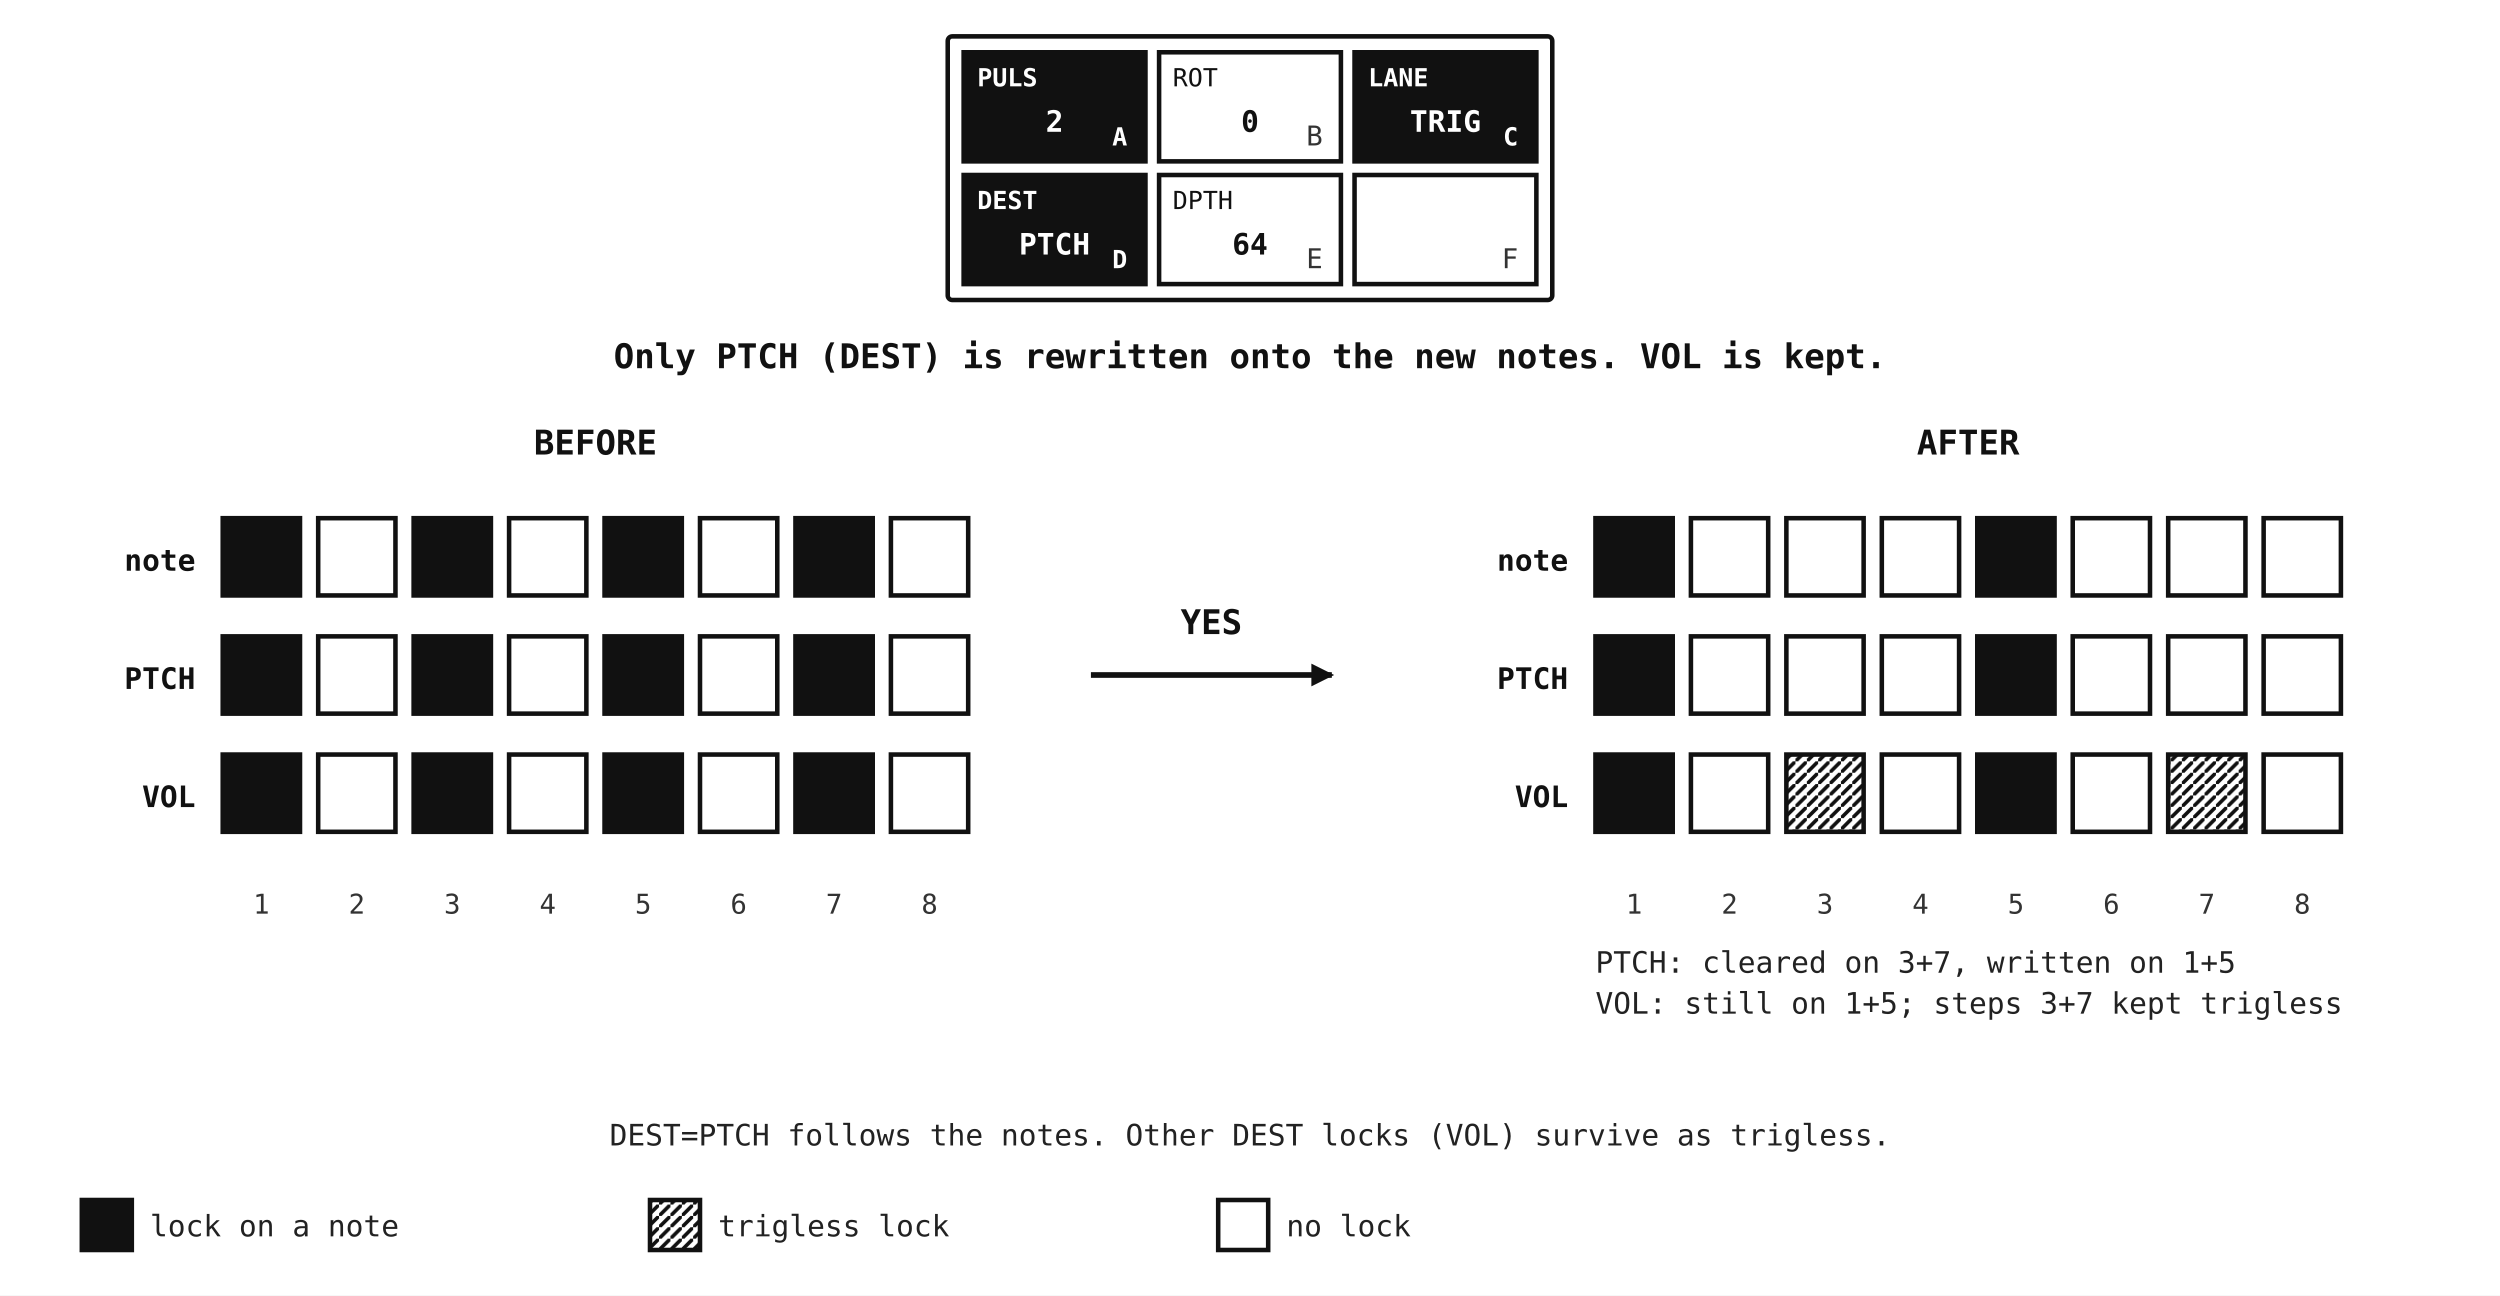
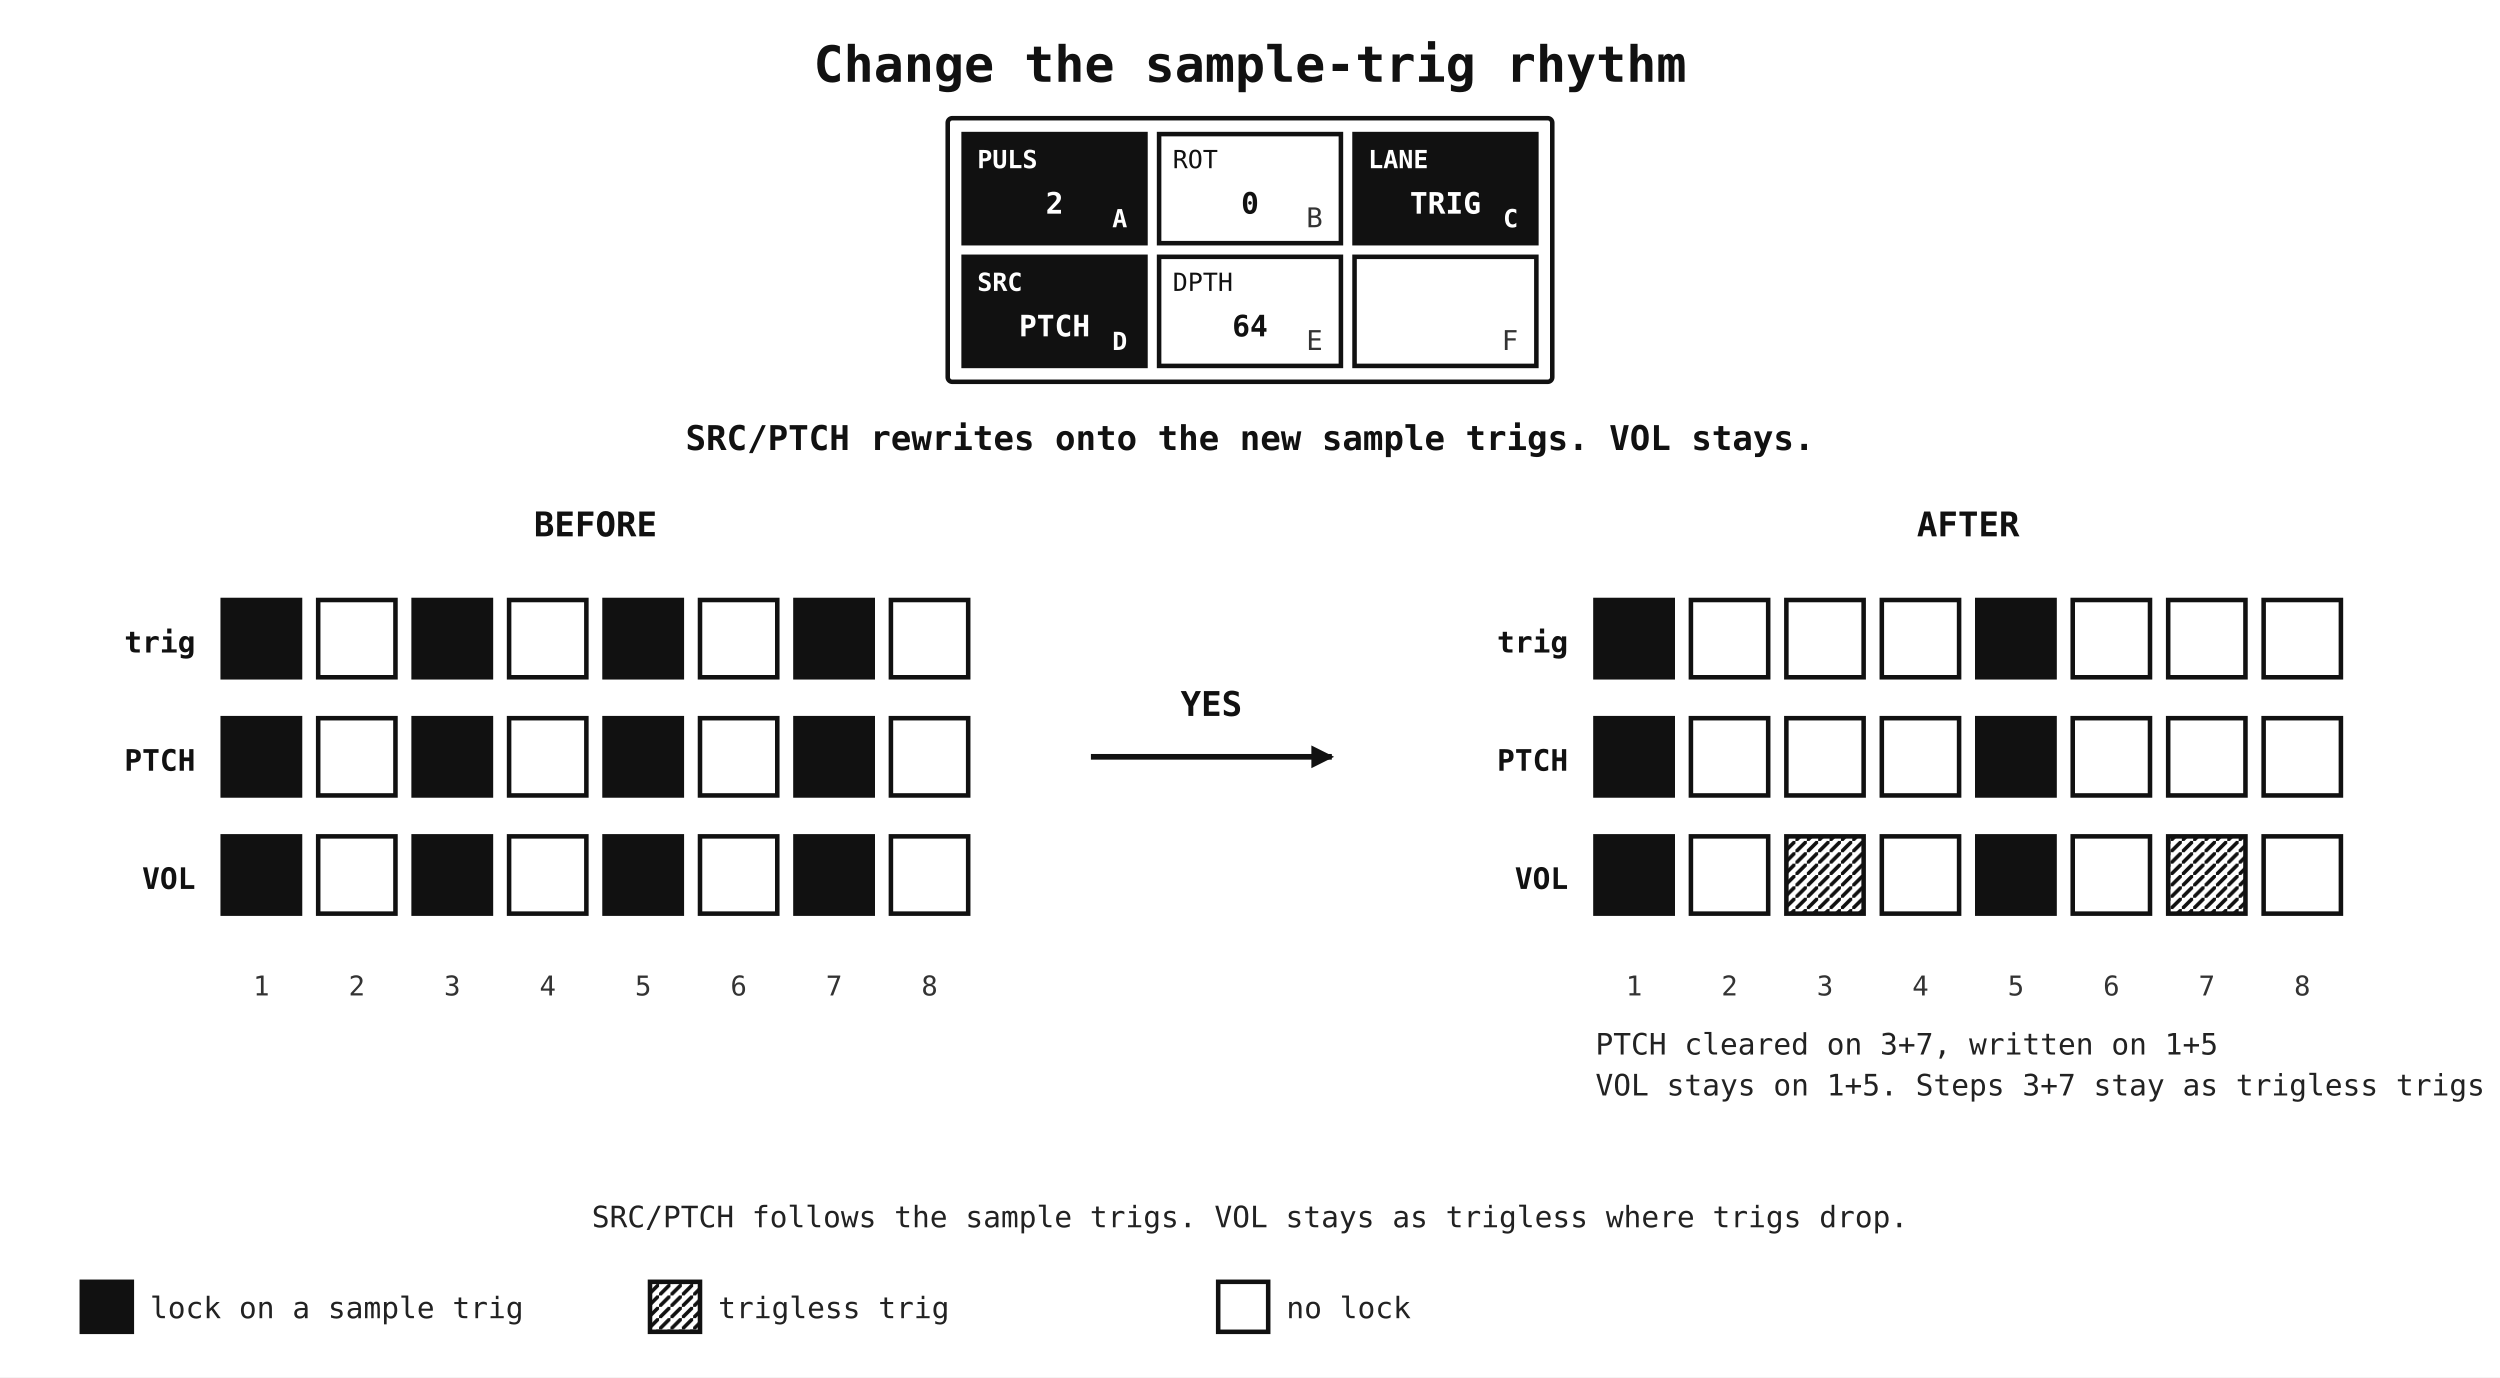
- <svg xmlns="http://www.w3.org/2000/svg" viewBox="0 0 1100 570" width="1100" height="570" role="img">
-   <rect width="1100" height="570" fill="#fff" />
+ <svg xmlns="http://www.w3.org/2000/svg" viewBox="0 0 1100 606" width="1100" height="606" role="img">
+   <rect width="1100" height="606" fill="#fff" />
  <defs>
    <pattern id="hatch" patternUnits="userSpaceOnUse" width="5" height="5">
      <path d="M0 5 L5 0" stroke="#111" stroke-width="1.6" />
    </pattern>
    <marker id="a" markerUnits="userSpaceOnUse" viewBox="0 0 10 10" refX="9" refY="5" markerWidth="10" markerHeight="10" orient="auto">
      <path d="M0 0 L10 5 L0 10 Z" fill="#111" />
    </marker>
  </defs>
  <style>
+     .title { font: 22px ui-monospace, Menlo, Consolas, monospace; fill:#111; font-weight:700; }
    .t { font: 15px ui-monospace, Menlo, Consolas, monospace; fill:#111; font-weight:700; }
    .t-sm { font: 13px ui-monospace, Menlo, Consolas, monospace; fill:#222; }
    .t-xs { font: 12px ui-monospace, Menlo, Consolas, monospace; fill:#333; }
    .lab { font: 13px ui-monospace, Menlo, Consolas, monospace; fill:#111; font-weight:700; }
    .kn { font: 11px ui-monospace, Menlo, Consolas, monospace; fill:#111; }
    .kn-inv { font: 11px ui-monospace, Menlo, Consolas, monospace; fill:#fff; font-weight:700; }
    .kn-val { font: 13px ui-monospace, Menlo, Consolas, monospace; fill:#111; font-weight:700; }
    .kn-val-inv { font: 13px ui-monospace, Menlo, Consolas, monospace; fill:#fff; font-weight:700; }
    .arr { fill:none; stroke:#111; stroke-width:2.5; marker-end:url(#a); }
    .panel { fill:#fff; stroke:#111; stroke-width:2; }
  </style>
-   <rect class="panel" x="417" y="16" width="266" height="116" rx="2" />
-   <rect x="424" y="23" width="80" height="48" fill="#111" stroke="#111" stroke-width="2" />
-   <text class="kn-inv" x="430" y="38">PULS</text>
-   <text class="kn-val-inv" x="464.0" y="58" text-anchor="middle">2</text>
-   <text class="kn-inv" x="496" y="64" text-anchor="end">A</text>
-   <rect x="510" y="23" width="80" height="48" fill="#fff" stroke="#111" stroke-width="2" />
-   <text class="kn" x="516" y="38">ROT</text>
-   <text class="kn-val" x="550.0" y="58" text-anchor="middle">0</text>
-   <text class="t-xs" x="582" y="64" text-anchor="end">B</text>
-   <rect x="596" y="23" width="80" height="48" fill="#111" stroke="#111" stroke-width="2" />
-   <text class="kn-inv" x="602" y="38">LANE</text>
-   <text class="kn-val-inv" x="636.0" y="58" text-anchor="middle">TRIG</text>
-   <text class="kn-inv" x="668" y="64" text-anchor="end">C</text>
-   <rect x="424" y="77" width="80" height="48" fill="#111" stroke="#111" stroke-width="2" />
-   <text class="kn-inv" x="430" y="92">DEST</text>
-   <text class="kn-val-inv" x="464.0" y="112" text-anchor="middle">PTCH</text>
-   <text class="kn-inv" x="496" y="118" text-anchor="end">D</text>
-   <rect x="510" y="77" width="80" height="48" fill="#fff" stroke="#111" stroke-width="2" />
-   <text class="kn" x="516" y="92">DPTH</text>
-   <text class="kn-val" x="550.0" y="112" text-anchor="middle">64</text>
-   <text class="t-xs" x="582" y="118" text-anchor="end">E</text>
-   <rect x="596" y="77" width="80" height="48" fill="#fff" stroke="#111" stroke-width="2" />
-   <text class="t-xs" x="668" y="118" text-anchor="end">F</text>
-   <text class="t" x="550.0" y="162" text-anchor="middle">Only PTCH (DEST) is rewritten onto the new notes. VOL is kept.</text>
-   <text class="t" x="262.0" y="200" text-anchor="middle">BEFORE</text>
-   <text class="lab" x="86" y="251.12" text-anchor="end">note</text>
-   <rect x="98" y="228" width="34" height="34" fill="#111" stroke="#111" stroke-width="2" />
-   <rect x="140" y="228" width="34" height="34" fill="#fff" stroke="#111" stroke-width="2" />
-   <rect x="182" y="228" width="34" height="34" fill="#111" stroke="#111" stroke-width="2" />
-   <rect x="224" y="228" width="34" height="34" fill="#fff" stroke="#111" stroke-width="2" />
-   <rect x="266" y="228" width="34" height="34" fill="#111" stroke="#111" stroke-width="2" />
-   <rect x="308" y="228" width="34" height="34" fill="#fff" stroke="#111" stroke-width="2" />
-   <rect x="350" y="228" width="34" height="34" fill="#111" stroke="#111" stroke-width="2" />
-   <rect x="392" y="228" width="34" height="34" fill="#fff" stroke="#111" stroke-width="2" />
-   <text class="lab" x="86" y="303.12" text-anchor="end">PTCH</text>
-   <rect x="98" y="280" width="34" height="34" fill="#111" stroke="#111" stroke-width="2" />
-   <rect x="140" y="280" width="34" height="34" fill="#fff" stroke="#111" stroke-width="2" />
-   <rect x="182" y="280" width="34" height="34" fill="#111" stroke="#111" stroke-width="2" />
-   <rect x="224" y="280" width="34" height="34" fill="#fff" stroke="#111" stroke-width="2" />
-   <rect x="266" y="280" width="34" height="34" fill="#111" stroke="#111" stroke-width="2" />
-   <rect x="308" y="280" width="34" height="34" fill="#fff" stroke="#111" stroke-width="2" />
-   <rect x="350" y="280" width="34" height="34" fill="#111" stroke="#111" stroke-width="2" />
-   <rect x="392" y="280" width="34" height="34" fill="#fff" stroke="#111" stroke-width="2" />
-   <text class="lab" x="86" y="355.12" text-anchor="end">VOL</text>
-   <rect x="98" y="332" width="34" height="34" fill="#111" stroke="#111" stroke-width="2" />
-   <rect x="140" y="332" width="34" height="34" fill="#fff" stroke="#111" stroke-width="2" />
-   <rect x="182" y="332" width="34" height="34" fill="#111" stroke="#111" stroke-width="2" />
-   <rect x="224" y="332" width="34" height="34" fill="#fff" stroke="#111" stroke-width="2" />
-   <rect x="266" y="332" width="34" height="34" fill="#111" stroke="#111" stroke-width="2" />
-   <rect x="308" y="332" width="34" height="34" fill="#fff" stroke="#111" stroke-width="2" />
-   <rect x="350" y="332" width="34" height="34" fill="#111" stroke="#111" stroke-width="2" />
-   <rect x="392" y="332" width="34" height="34" fill="#fff" stroke="#111" stroke-width="2" />
-   <text class="t-xs" x="115.0" y="402" text-anchor="middle">1</text>
-   <text class="t-xs" x="157.0" y="402" text-anchor="middle">2</text>
-   <text class="t-xs" x="199.0" y="402" text-anchor="middle">3</text>
-   <text class="t-xs" x="241.0" y="402" text-anchor="middle">4</text>
-   <text class="t-xs" x="283.0" y="402" text-anchor="middle">5</text>
-   <text class="t-xs" x="325.0" y="402" text-anchor="middle">6</text>
-   <text class="t-xs" x="367.0" y="402" text-anchor="middle">7</text>
-   <text class="t-xs" x="409.0" y="402" text-anchor="middle">8</text>
-   <text class="t" x="866.0" y="200" text-anchor="middle">AFTER</text>
-   <text class="lab" x="690" y="251.12" text-anchor="end">note</text>
-   <rect x="702" y="228" width="34" height="34" fill="#111" stroke="#111" stroke-width="2" />
-   <rect x="744" y="228" width="34" height="34" fill="#fff" stroke="#111" stroke-width="2" />
-   <rect x="786" y="228" width="34" height="34" fill="#fff" stroke="#111" stroke-width="2" />
-   <rect x="828" y="228" width="34" height="34" fill="#fff" stroke="#111" stroke-width="2" />
-   <rect x="870" y="228" width="34" height="34" fill="#111" stroke="#111" stroke-width="2" />
-   <rect x="912" y="228" width="34" height="34" fill="#fff" stroke="#111" stroke-width="2" />
-   <rect x="954" y="228" width="34" height="34" fill="#fff" stroke="#111" stroke-width="2" />
-   <rect x="996" y="228" width="34" height="34" fill="#fff" stroke="#111" stroke-width="2" />
-   <text class="lab" x="690" y="303.12" text-anchor="end">PTCH</text>
-   <rect x="702" y="280" width="34" height="34" fill="#111" stroke="#111" stroke-width="2" />
-   <rect x="744" y="280" width="34" height="34" fill="#fff" stroke="#111" stroke-width="2" />
-   <rect x="786" y="280" width="34" height="34" fill="#fff" stroke="#111" stroke-width="2" />
-   <rect x="828" y="280" width="34" height="34" fill="#fff" stroke="#111" stroke-width="2" />
-   <rect x="870" y="280" width="34" height="34" fill="#111" stroke="#111" stroke-width="2" />
-   <rect x="912" y="280" width="34" height="34" fill="#fff" stroke="#111" stroke-width="2" />
-   <rect x="954" y="280" width="34" height="34" fill="#fff" stroke="#111" stroke-width="2" />
-   <rect x="996" y="280" width="34" height="34" fill="#fff" stroke="#111" stroke-width="2" />
-   <text class="lab" x="690" y="355.12" text-anchor="end">VOL</text>
-   <rect x="702" y="332" width="34" height="34" fill="#111" stroke="#111" stroke-width="2" />
-   <rect x="744" y="332" width="34" height="34" fill="#fff" stroke="#111" stroke-width="2" />
-   <rect x="786" y="332" width="34" height="34" fill="url(#hatch)" stroke="#111" stroke-width="2" />
-   <rect x="828" y="332" width="34" height="34" fill="#fff" stroke="#111" stroke-width="2" />
-   <rect x="870" y="332" width="34" height="34" fill="#111" stroke="#111" stroke-width="2" />
-   <rect x="912" y="332" width="34" height="34" fill="#fff" stroke="#111" stroke-width="2" />
-   <rect x="954" y="332" width="34" height="34" fill="url(#hatch)" stroke="#111" stroke-width="2" />
-   <rect x="996" y="332" width="34" height="34" fill="#fff" stroke="#111" stroke-width="2" />
-   <text class="t-xs" x="719.0" y="402" text-anchor="middle">1</text>
-   <text class="t-xs" x="761.0" y="402" text-anchor="middle">2</text>
-   <text class="t-xs" x="803.0" y="402" text-anchor="middle">3</text>
-   <text class="t-xs" x="845.0" y="402" text-anchor="middle">4</text>
-   <text class="t-xs" x="887.0" y="402" text-anchor="middle">5</text>
-   <text class="t-xs" x="929.0" y="402" text-anchor="middle">6</text>
-   <text class="t-xs" x="971.0" y="402" text-anchor="middle">7</text>
-   <text class="t-xs" x="1013.0" y="402" text-anchor="middle">8</text>
-   <text class="t" x="533.0" y="279.0" text-anchor="middle">YES</text>
-   <line class="arr" x1="480" y1="297.0" x2="586" y2="297.0" />
-   <text class="t-sm" x="702" y="428">PTCH: cleared on 3+7, written on 1+5</text>
-   <text class="t-sm" x="702" y="446">VOL: still on 1+5; steps 3+7 kept trigless</text>
-   <text class="t-sm" x="550.0" y="504" text-anchor="middle">DEST=PTCH follows the notes. Other DEST locks (VOL) survive as trigless.</text>
-   <rect x="36" y="528" width="22" height="22" fill="#111" stroke="#111" stroke-width="2" />
-   <text class="t-sm" x="66" y="544">lock on a note</text>
-   <rect x="286" y="528" width="22" height="22" fill="url(#hatch)" stroke="#111" stroke-width="2" />
-   <text class="t-sm" x="316" y="544">trigless lock</text>
-   <rect x="536" y="528" width="22" height="22" fill="#fff" stroke="#111" stroke-width="2" />
-   <text class="t-sm" x="566" y="544">no lock</text>
+   <text class="title" x="550.0" y="36" text-anchor="middle">Change the sample-trig rhythm</text>
+   <rect class="panel" x="417" y="52" width="266" height="116" rx="2" />
+   <rect x="424" y="59" width="80" height="48" fill="#111" stroke="#111" stroke-width="2" />
+   <text class="kn-inv" x="430" y="74">PULS</text>
+   <text class="kn-val-inv" x="464.0" y="94" text-anchor="middle">2</text>
+   <text class="kn-inv" x="496" y="100" text-anchor="end">A</text>
+   <rect x="510" y="59" width="80" height="48" fill="#fff" stroke="#111" stroke-width="2" />
+   <text class="kn" x="516" y="74">ROT</text>
+   <text class="kn-val" x="550.0" y="94" text-anchor="middle">0</text>
+   <text class="t-xs" x="582" y="100" text-anchor="end">B</text>
+   <rect x="596" y="59" width="80" height="48" fill="#111" stroke="#111" stroke-width="2" />
+   <text class="kn-inv" x="602" y="74">LANE</text>
+   <text class="kn-val-inv" x="636.0" y="94" text-anchor="middle">TRIG</text>
+   <text class="kn-inv" x="668" y="100" text-anchor="end">C</text>
+   <rect x="424" y="113" width="80" height="48" fill="#111" stroke="#111" stroke-width="2" />
+   <text class="kn-inv" x="430" y="128">SRC</text>
+   <text class="kn-val-inv" x="464.0" y="148" text-anchor="middle">PTCH</text>
+   <text class="kn-inv" x="496" y="154" text-anchor="end">D</text>
+   <rect x="510" y="113" width="80" height="48" fill="#fff" stroke="#111" stroke-width="2" />
+   <text class="kn" x="516" y="128">DPTH</text>
+   <text class="kn-val" x="550.0" y="148" text-anchor="middle">64</text>
+   <text class="t-xs" x="582" y="154" text-anchor="end">E</text>
+   <rect x="596" y="113" width="80" height="48" fill="#fff" stroke="#111" stroke-width="2" />
+   <text class="t-xs" x="668" y="154" text-anchor="end">F</text>
+   <text class="t" x="550.0" y="198" text-anchor="middle">SRC/PTCH rewrites onto the new sample trigs. VOL stays.</text>
+   <text class="t" x="262.0" y="236" text-anchor="middle">BEFORE</text>
+   <text class="lab" x="86" y="287.12" text-anchor="end">trig</text>
+   <rect x="98" y="264" width="34" height="34" fill="#111" stroke="#111" stroke-width="2" />
+   <rect x="140" y="264" width="34" height="34" fill="#fff" stroke="#111" stroke-width="2" />
+   <rect x="182" y="264" width="34" height="34" fill="#111" stroke="#111" stroke-width="2" />
+   <rect x="224" y="264" width="34" height="34" fill="#fff" stroke="#111" stroke-width="2" />
+   <rect x="266" y="264" width="34" height="34" fill="#111" stroke="#111" stroke-width="2" />
+   <rect x="308" y="264" width="34" height="34" fill="#fff" stroke="#111" stroke-width="2" />
+   <rect x="350" y="264" width="34" height="34" fill="#111" stroke="#111" stroke-width="2" />
+   <rect x="392" y="264" width="34" height="34" fill="#fff" stroke="#111" stroke-width="2" />
+   <text class="lab" x="86" y="339.12" text-anchor="end">PTCH</text>
+   <rect x="98" y="316" width="34" height="34" fill="#111" stroke="#111" stroke-width="2" />
+   <rect x="140" y="316" width="34" height="34" fill="#fff" stroke="#111" stroke-width="2" />
+   <rect x="182" y="316" width="34" height="34" fill="#111" stroke="#111" stroke-width="2" />
+   <rect x="224" y="316" width="34" height="34" fill="#fff" stroke="#111" stroke-width="2" />
+   <rect x="266" y="316" width="34" height="34" fill="#111" stroke="#111" stroke-width="2" />
+   <rect x="308" y="316" width="34" height="34" fill="#fff" stroke="#111" stroke-width="2" />
+   <rect x="350" y="316" width="34" height="34" fill="#111" stroke="#111" stroke-width="2" />
+   <rect x="392" y="316" width="34" height="34" fill="#fff" stroke="#111" stroke-width="2" />
+   <text class="lab" x="86" y="391.12" text-anchor="end">VOL</text>
+   <rect x="98" y="368" width="34" height="34" fill="#111" stroke="#111" stroke-width="2" />
+   <rect x="140" y="368" width="34" height="34" fill="#fff" stroke="#111" stroke-width="2" />
+   <rect x="182" y="368" width="34" height="34" fill="#111" stroke="#111" stroke-width="2" />
+   <rect x="224" y="368" width="34" height="34" fill="#fff" stroke="#111" stroke-width="2" />
+   <rect x="266" y="368" width="34" height="34" fill="#111" stroke="#111" stroke-width="2" />
+   <rect x="308" y="368" width="34" height="34" fill="#fff" stroke="#111" stroke-width="2" />
+   <rect x="350" y="368" width="34" height="34" fill="#111" stroke="#111" stroke-width="2" />
+   <rect x="392" y="368" width="34" height="34" fill="#fff" stroke="#111" stroke-width="2" />
+   <text class="t-xs" x="115.0" y="438" text-anchor="middle">1</text>
+   <text class="t-xs" x="157.0" y="438" text-anchor="middle">2</text>
+   <text class="t-xs" x="199.0" y="438" text-anchor="middle">3</text>
+   <text class="t-xs" x="241.0" y="438" text-anchor="middle">4</text>
+   <text class="t-xs" x="283.0" y="438" text-anchor="middle">5</text>
+   <text class="t-xs" x="325.0" y="438" text-anchor="middle">6</text>
+   <text class="t-xs" x="367.0" y="438" text-anchor="middle">7</text>
+   <text class="t-xs" x="409.0" y="438" text-anchor="middle">8</text>
+   <text class="t" x="866.0" y="236" text-anchor="middle">AFTER</text>
+   <text class="lab" x="690" y="287.12" text-anchor="end">trig</text>
+   <rect x="702" y="264" width="34" height="34" fill="#111" stroke="#111" stroke-width="2" />
+   <rect x="744" y="264" width="34" height="34" fill="#fff" stroke="#111" stroke-width="2" />
+   <rect x="786" y="264" width="34" height="34" fill="#fff" stroke="#111" stroke-width="2" />
+   <rect x="828" y="264" width="34" height="34" fill="#fff" stroke="#111" stroke-width="2" />
+   <rect x="870" y="264" width="34" height="34" fill="#111" stroke="#111" stroke-width="2" />
+   <rect x="912" y="264" width="34" height="34" fill="#fff" stroke="#111" stroke-width="2" />
+   <rect x="954" y="264" width="34" height="34" fill="#fff" stroke="#111" stroke-width="2" />
+   <rect x="996" y="264" width="34" height="34" fill="#fff" stroke="#111" stroke-width="2" />
+   <text class="lab" x="690" y="339.12" text-anchor="end">PTCH</text>
+   <rect x="702" y="316" width="34" height="34" fill="#111" stroke="#111" stroke-width="2" />
+   <rect x="744" y="316" width="34" height="34" fill="#fff" stroke="#111" stroke-width="2" />
+   <rect x="786" y="316" width="34" height="34" fill="#fff" stroke="#111" stroke-width="2" />
+   <rect x="828" y="316" width="34" height="34" fill="#fff" stroke="#111" stroke-width="2" />
+   <rect x="870" y="316" width="34" height="34" fill="#111" stroke="#111" stroke-width="2" />
+   <rect x="912" y="316" width="34" height="34" fill="#fff" stroke="#111" stroke-width="2" />
+   <rect x="954" y="316" width="34" height="34" fill="#fff" stroke="#111" stroke-width="2" />
+   <rect x="996" y="316" width="34" height="34" fill="#fff" stroke="#111" stroke-width="2" />
+   <text class="lab" x="690" y="391.12" text-anchor="end">VOL</text>
+   <rect x="702" y="368" width="34" height="34" fill="#111" stroke="#111" stroke-width="2" />
+   <rect x="744" y="368" width="34" height="34" fill="#fff" stroke="#111" stroke-width="2" />
+   <rect x="786" y="368" width="34" height="34" fill="url(#hatch)" stroke="#111" stroke-width="2" />
+   <rect x="828" y="368" width="34" height="34" fill="#fff" stroke="#111" stroke-width="2" />
+   <rect x="870" y="368" width="34" height="34" fill="#111" stroke="#111" stroke-width="2" />
+   <rect x="912" y="368" width="34" height="34" fill="#fff" stroke="#111" stroke-width="2" />
+   <rect x="954" y="368" width="34" height="34" fill="url(#hatch)" stroke="#111" stroke-width="2" />
+   <rect x="996" y="368" width="34" height="34" fill="#fff" stroke="#111" stroke-width="2" />
+   <text class="t-xs" x="719.0" y="438" text-anchor="middle">1</text>
+   <text class="t-xs" x="761.0" y="438" text-anchor="middle">2</text>
+   <text class="t-xs" x="803.0" y="438" text-anchor="middle">3</text>
+   <text class="t-xs" x="845.0" y="438" text-anchor="middle">4</text>
+   <text class="t-xs" x="887.0" y="438" text-anchor="middle">5</text>
+   <text class="t-xs" x="929.0" y="438" text-anchor="middle">6</text>
+   <text class="t-xs" x="971.0" y="438" text-anchor="middle">7</text>
+   <text class="t-xs" x="1013.0" y="438" text-anchor="middle">8</text>
+   <text class="t" x="533.0" y="315.0" text-anchor="middle">YES</text>
+   <line class="arr" x1="480" y1="333.0" x2="586" y2="333.0" />
+   <text class="t-sm" x="702" y="464">PTCH cleared on 3+7, written on 1+5</text>
+   <text class="t-sm" x="702" y="482">VOL stays on 1+5. Steps 3+7 stay as trigless trigs</text>
+   <text class="t-sm" x="550.0" y="540" text-anchor="middle">SRC/PTCH follows the sample trigs. VOL stays as trigless where trigs drop.</text>
+   <rect x="36" y="564" width="22" height="22" fill="#111" stroke="#111" stroke-width="2" />
+   <text class="t-sm" x="66" y="580">lock on a sample trig</text>
+   <rect x="286" y="564" width="22" height="22" fill="url(#hatch)" stroke="#111" stroke-width="2" />
+   <text class="t-sm" x="316" y="580">trigless trig</text>
+   <rect x="536" y="564" width="22" height="22" fill="#fff" stroke="#111" stroke-width="2" />
+   <text class="t-sm" x="566" y="580">no lock</text>
</svg>
